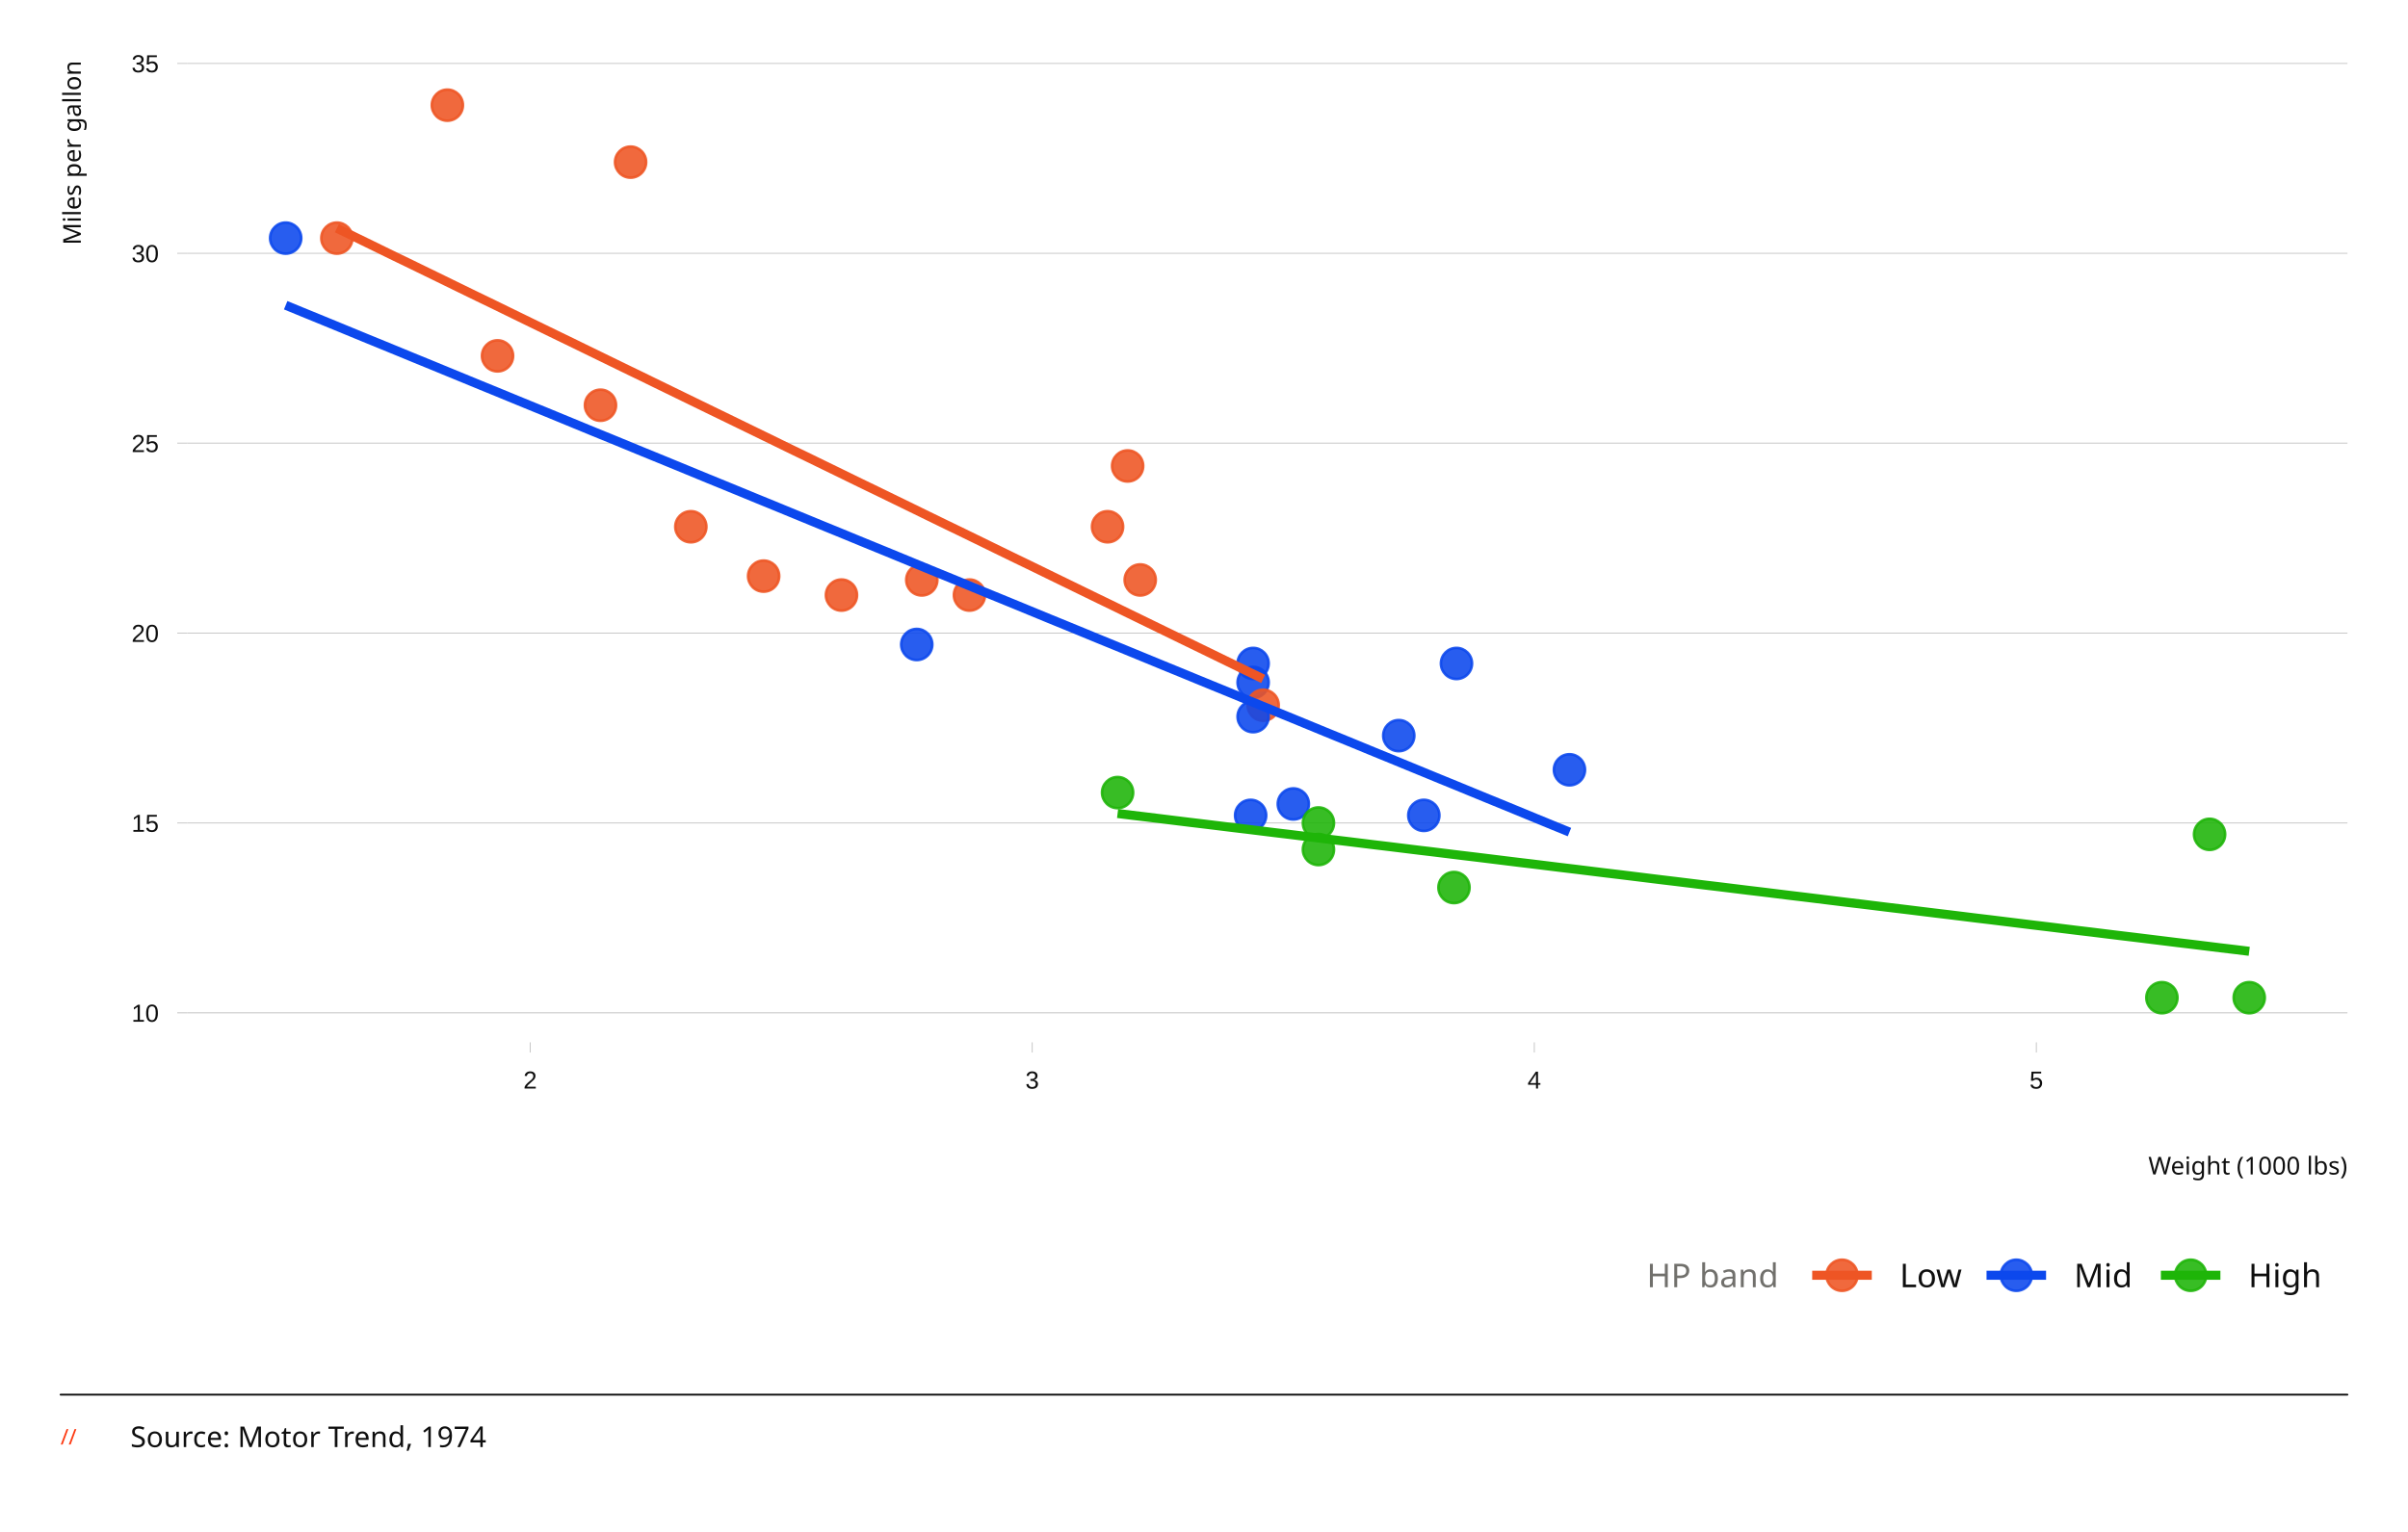
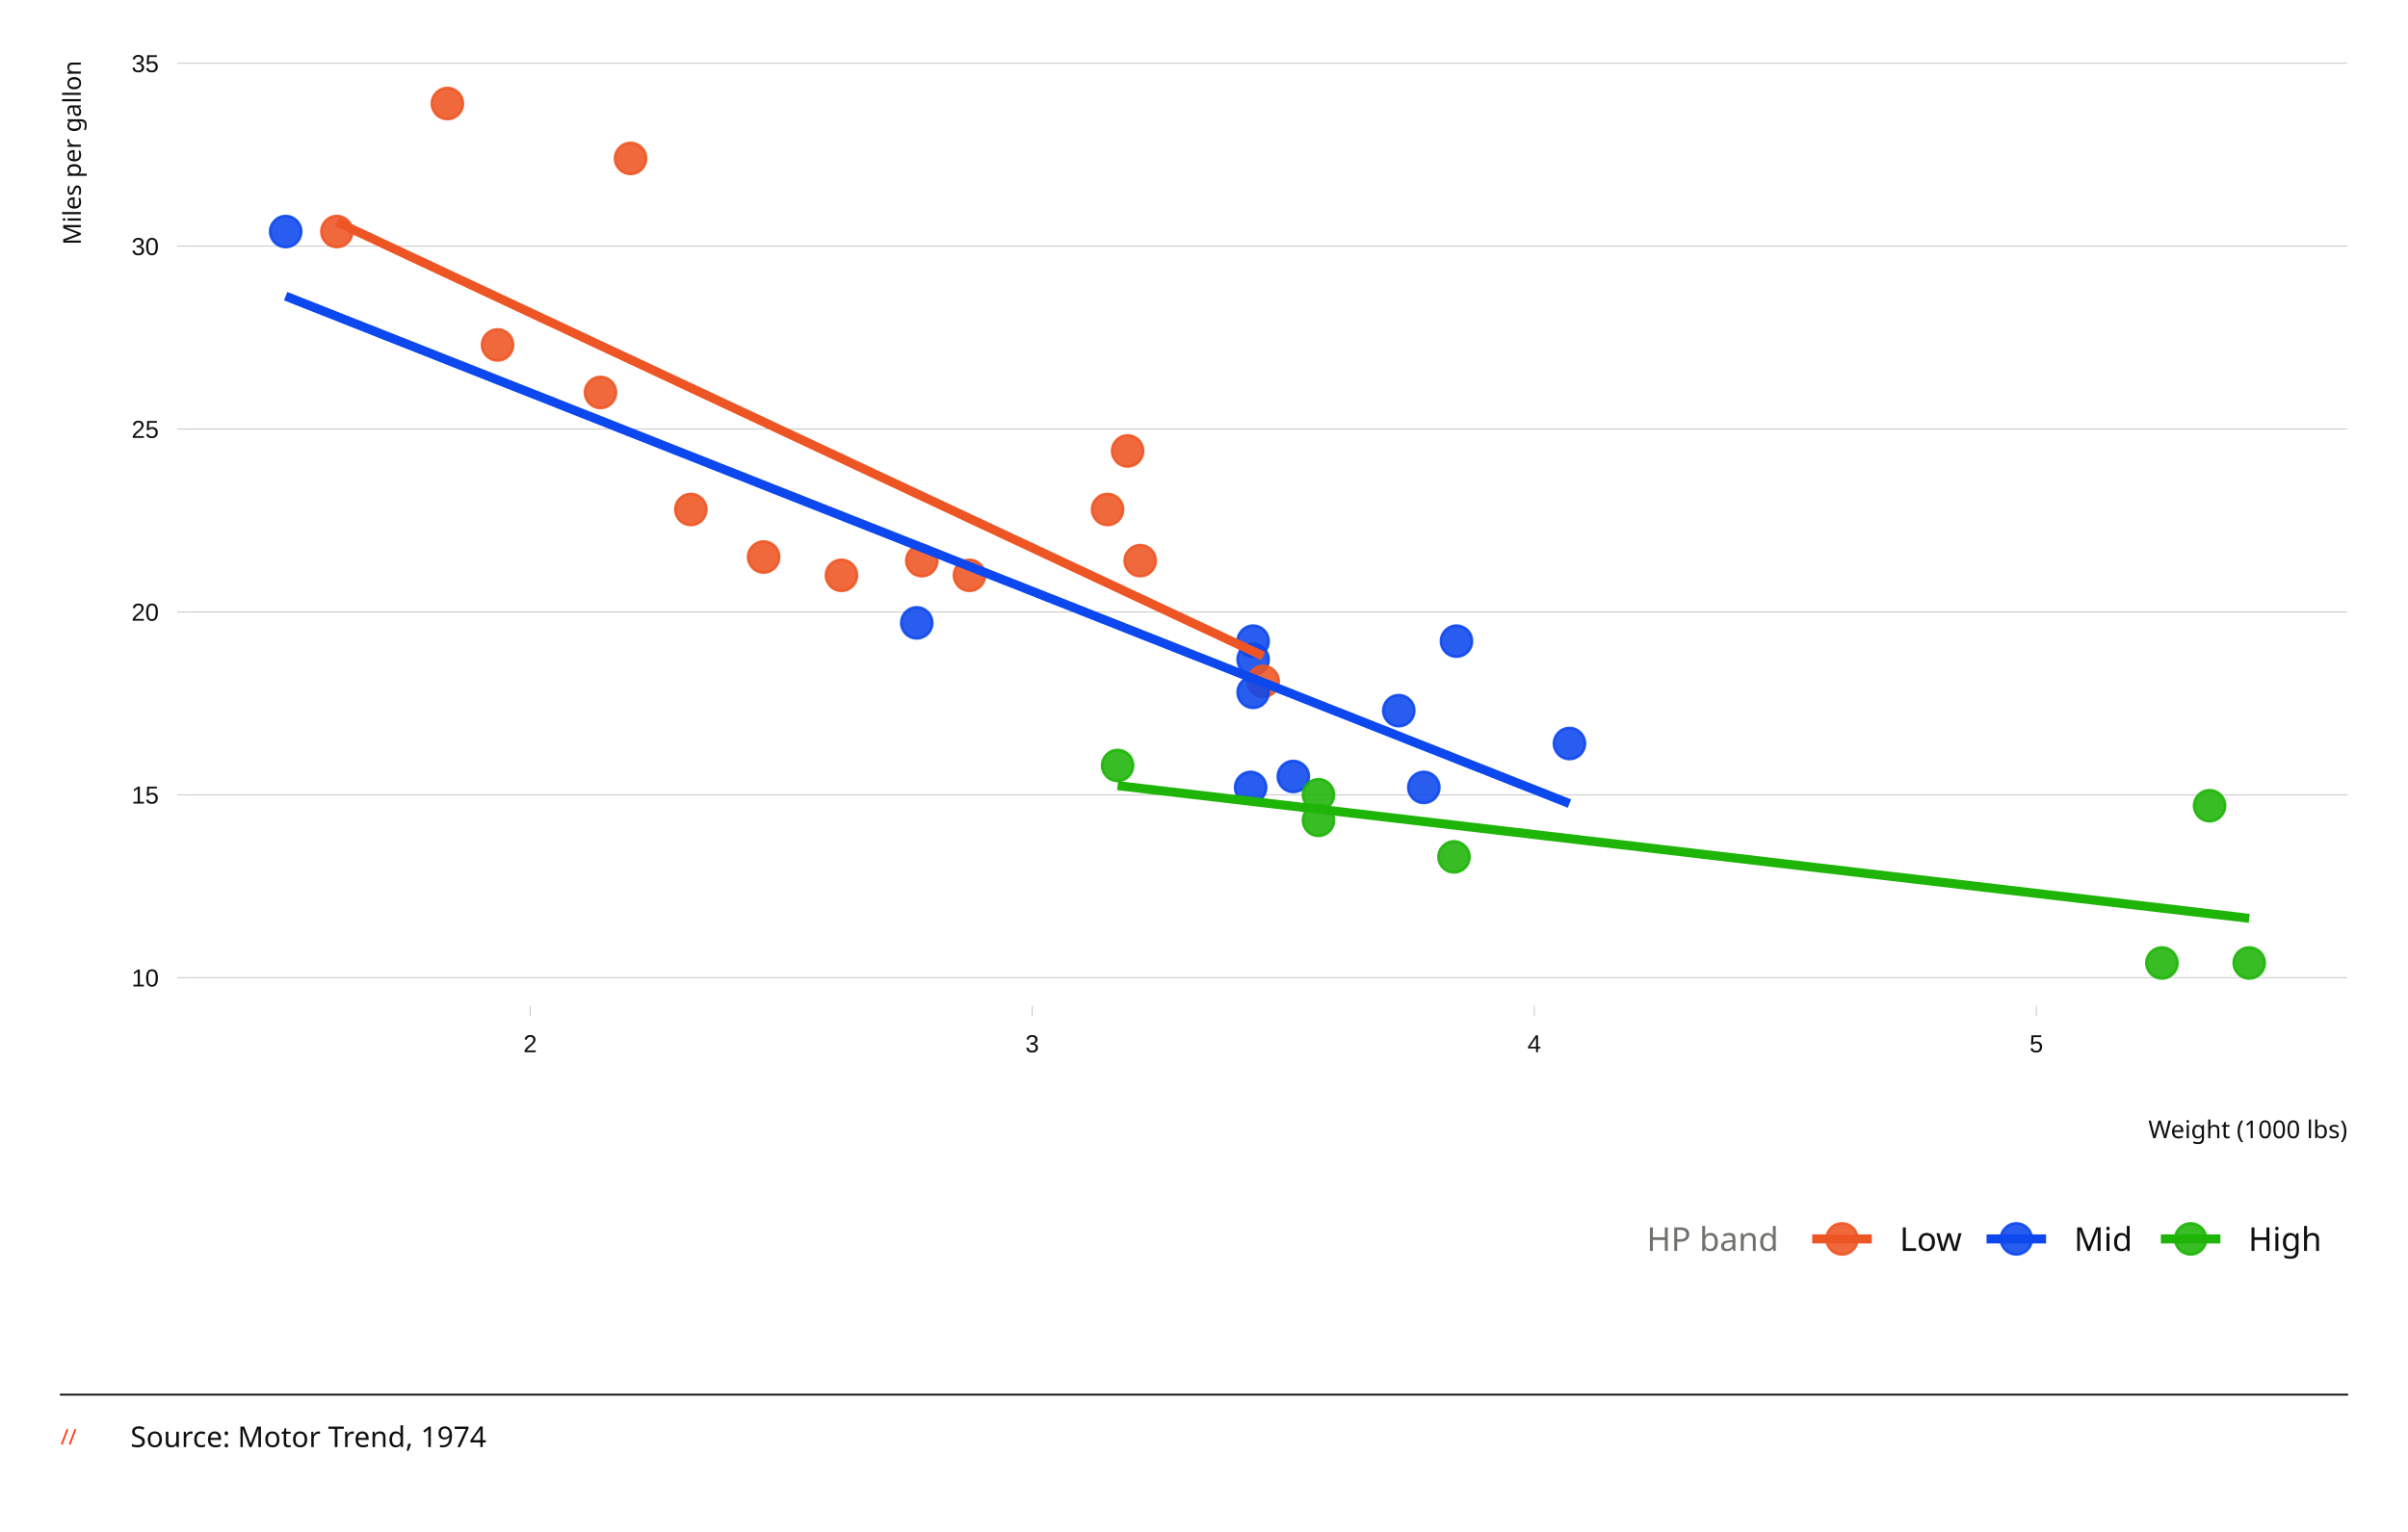
<svg xmlns="http://www.w3.org/2000/svg" width="396.00pt" height="252.00pt" viewBox="0 0 396.00 252.00">
  <g class="svglite">
    <defs>
      <style type="text/css">
    .svglite line, .svglite polyline, .svglite polygon, .svglite path, .svglite rect, .svglite circle {
      fill: none;
      stroke: #000000;
      stroke-linecap: round;
      stroke-linejoin: round;
      stroke-miterlimit: 10.00;
    }
    .svglite text {
      white-space: pre;
    }
    .svglite g.glyphgroup path {
      fill: inherit;
      stroke: none;
    }
  </style>
    </defs>
    <rect width="100%" height="100%" style="stroke: none; fill: none;" />
    <defs>
      <clipPath id="cpMC4wMHwzOTYuMDB8MC4wMHwyNTIuMDA=">
        <rect x="0.00" y="0.00" width="396.00" height="252.00" />
      </clipPath>
    </defs>
    <g clip-path="url(#cpMC4wMHwzOTYuMDB8MC4wMHwyNTIuMDA=)">
-       <rect x="-0" y="-0" width="396.00" height="252.00" style="stroke-width: 0.65; stroke: none;" />
+       <rect x="-0" y="0.00" width="396.00" height="252.00" style="stroke-width: 0.65; stroke: none;" />
    </g>
    <defs>
-       <clipPath id="cpMzAuODN8Mzg2LjA0fDkuOTZ8MTcxLjQ2">
-         <rect x="30.83" y="9.96" width="355.20" height="161.49" />
+       <clipPath id="cpMzAuODN8Mzg2LjA0fDkuOTZ8MTY1LjQ4">
+         <rect x="30.83" y="9.96" width="355.20" height="155.52" />
      </clipPath>
    </defs>
-     <g clip-path="url(#cpMzAuODN8Mzg2LjA0fDkuOTZ8MTcxLjQ2)">
-       <rect x="30.83" y="9.96" width="355.20" height="161.49" style="stroke-width: 0.65; stroke: none;" />
-       <polyline points="30.83,166.61 386.04,166.61 " style="stroke-width: 0.15; stroke: #C4C4C4; stroke-linecap: butt;" />
-       <polyline points="30.83,135.38 386.04,135.38 " style="stroke-width: 0.15; stroke: #C4C4C4; stroke-linecap: butt;" />
-       <polyline points="30.83,104.14 386.04,104.14 " style="stroke-width: 0.15; stroke: #C4C4C4; stroke-linecap: butt;" />
-       <polyline points="30.83,72.90 386.04,72.90 " style="stroke-width: 0.15; stroke: #C4C4C4; stroke-linecap: butt;" />
-       <polyline points="30.83,41.67 386.04,41.67 " style="stroke-width: 0.15; stroke: #C4C4C4; stroke-linecap: butt;" />
-       <polyline points="30.83,10.43 386.04,10.43 " style="stroke-width: 0.15; stroke: #C4C4C4; stroke-linecap: butt;" />
-       <circle cx="138.38" cy="97.89" r="2.56" style="stroke-width: 0.43; stroke: #EE5524; stroke-opacity: 0.88; fill: #EE5524; fill-opacity: 0.88;" />
-       <circle cx="159.43" cy="97.89" r="2.56" style="stroke-width: 0.43; stroke: #EE5524; stroke-opacity: 0.88; fill: #EE5524; fill-opacity: 0.88;" />
-       <circle cx="113.61" cy="86.65" r="2.56" style="stroke-width: 0.43; stroke: #EE5524; stroke-opacity: 0.88; fill: #EE5524; fill-opacity: 0.88;" />
-       <circle cx="187.51" cy="95.40" r="2.56" style="stroke-width: 0.43; stroke: #EE5524; stroke-opacity: 0.88; fill: #EE5524; fill-opacity: 0.88;" />
-       <circle cx="206.08" cy="112.26" r="2.56" style="stroke-width: 0.43; stroke: #0C48ED; stroke-opacity: 0.88; fill: #0C48ED; fill-opacity: 0.88;" />
-       <circle cx="207.73" cy="116.01" r="2.56" style="stroke-width: 0.43; stroke: #EE5524; stroke-opacity: 0.88; fill: #EE5524; fill-opacity: 0.88;" />
-       <circle cx="216.82" cy="139.75" r="2.56" style="stroke-width: 0.43; stroke: #1EB508; stroke-opacity: 0.88; fill: #1EB508; fill-opacity: 0.88;" />
-       <circle cx="185.44" cy="76.65" r="2.56" style="stroke-width: 0.43; stroke: #EE5524; stroke-opacity: 0.88; fill: #EE5524; fill-opacity: 0.88;" />
-       <circle cx="182.14" cy="86.65" r="2.56" style="stroke-width: 0.43; stroke: #EE5524; stroke-opacity: 0.88; fill: #EE5524; fill-opacity: 0.88;" />
-       <circle cx="206.08" cy="109.14" r="2.56" style="stroke-width: 0.43; stroke: #0C48ED; stroke-opacity: 0.88; fill: #0C48ED; fill-opacity: 0.88;" />
-       <circle cx="206.08" cy="117.89" r="2.56" style="stroke-width: 0.43; stroke: #0C48ED; stroke-opacity: 0.88; fill: #0C48ED; fill-opacity: 0.88;" />
-       <circle cx="258.10" cy="126.63" r="2.56" style="stroke-width: 0.43; stroke: #0C48ED; stroke-opacity: 0.88; fill: #0C48ED; fill-opacity: 0.88;" />
-       <circle cx="230.03" cy="121.01" r="2.56" style="stroke-width: 0.43; stroke: #0C48ED; stroke-opacity: 0.88; fill: #0C48ED; fill-opacity: 0.88;" />
-       <circle cx="234.15" cy="134.13" r="2.56" style="stroke-width: 0.43; stroke: #0C48ED; stroke-opacity: 0.88; fill: #0C48ED; fill-opacity: 0.88;" />
-       <circle cx="355.53" cy="164.12" r="2.56" style="stroke-width: 0.43; stroke: #1EB508; stroke-opacity: 0.88; fill: #1EB508; fill-opacity: 0.88;" />
-       <circle cx="369.89" cy="164.12" r="2.56" style="stroke-width: 0.43; stroke: #1EB508; stroke-opacity: 0.88; fill: #1EB508; fill-opacity: 0.88;" />
-       <circle cx="363.37" cy="137.25" r="2.56" style="stroke-width: 0.43; stroke: #1EB508; stroke-opacity: 0.88; fill: #1EB508; fill-opacity: 0.88;" />
-       <circle cx="103.70" cy="26.67" r="2.56" style="stroke-width: 0.43; stroke: #EE5524; stroke-opacity: 0.88; fill: #EE5524; fill-opacity: 0.88;" />
-       <circle cx="55.40" cy="39.17" r="2.56" style="stroke-width: 0.43; stroke: #EE5524; stroke-opacity: 0.88; fill: #EE5524; fill-opacity: 0.88;" />
-       <circle cx="73.57" cy="17.30" r="2.56" style="stroke-width: 0.43; stroke: #EE5524; stroke-opacity: 0.88; fill: #EE5524; fill-opacity: 0.88;" />
-       <circle cx="125.58" cy="94.77" r="2.56" style="stroke-width: 0.43; stroke: #EE5524; stroke-opacity: 0.88; fill: #EE5524; fill-opacity: 0.88;" />
-       <circle cx="212.69" cy="132.25" r="2.56" style="stroke-width: 0.43; stroke: #0C48ED; stroke-opacity: 0.88; fill: #0C48ED; fill-opacity: 0.88;" />
-       <circle cx="205.67" cy="134.13" r="2.56" style="stroke-width: 0.43; stroke: #0C48ED; stroke-opacity: 0.88; fill: #0C48ED; fill-opacity: 0.88;" />
-       <circle cx="239.11" cy="146.00" r="2.56" style="stroke-width: 0.43; stroke: #1EB508; stroke-opacity: 0.88; fill: #1EB508; fill-opacity: 0.88;" />
-       <circle cx="239.52" cy="109.14" r="2.56" style="stroke-width: 0.43; stroke: #0C48ED; stroke-opacity: 0.88; fill: #0C48ED; fill-opacity: 0.88;" />
-       <circle cx="81.82" cy="58.54" r="2.56" style="stroke-width: 0.43; stroke: #EE5524; stroke-opacity: 0.88; fill: #EE5524; fill-opacity: 0.88;" />
-       <circle cx="98.75" cy="66.66" r="2.56" style="stroke-width: 0.43; stroke: #EE5524; stroke-opacity: 0.88; fill: #EE5524; fill-opacity: 0.88;" />
-       <circle cx="46.98" cy="39.17" r="2.56" style="stroke-width: 0.43; stroke: #0C48ED; stroke-opacity: 0.88; fill: #0C48ED; fill-opacity: 0.88;" />
-       <circle cx="183.79" cy="130.38" r="2.56" style="stroke-width: 0.43; stroke: #1EB508; stroke-opacity: 0.88; fill: #1EB508; fill-opacity: 0.88;" />
-       <circle cx="150.76" cy="106.02" r="2.56" style="stroke-width: 0.43; stroke: #0C48ED; stroke-opacity: 0.88; fill: #0C48ED; fill-opacity: 0.88;" />
-       <circle cx="216.82" cy="135.38" r="2.56" style="stroke-width: 0.43; stroke: #1EB508; stroke-opacity: 0.88; fill: #1EB508; fill-opacity: 0.88;" />
-       <circle cx="151.59" cy="95.40" r="2.56" style="stroke-width: 0.43; stroke: #EE5524; stroke-opacity: 0.88; fill: #EE5524; fill-opacity: 0.88;" />
-       <polyline points="55.40,37.54 57.33,38.48 59.26,39.42 61.19,40.36 63.11,41.30 65.04,42.24 66.97,43.17 68.90,44.11 70.83,45.05 72.76,45.99 74.68,46.93 76.61,47.87 78.54,48.81 80.47,49.74 82.40,50.68 84.32,51.62 86.25,52.56 88.18,53.50 90.11,54.44 92.04,55.38 93.97,56.31 95.89,57.25 97.82,58.19 99.75,59.13 101.68,60.07 103.61,61.01 105.54,61.94 107.46,62.88 109.39,63.82 111.32,64.76 113.25,65.70 115.18,66.64 117.11,67.58 119.03,68.51 120.96,69.45 122.89,70.39 124.82,71.33 126.75,72.27 128.67,73.21 130.60,74.15 132.53,75.08 134.46,76.02 136.39,76.96 138.32,77.90 140.24,78.84 142.17,79.78 144.10,80.71 146.03,81.65 147.96,82.59 149.89,83.53 151.81,84.47 153.74,85.41 155.67,86.35 157.60,87.28 159.53,88.22 161.46,89.16 163.38,90.10 165.31,91.04 167.24,91.98 169.17,92.91 171.10,93.85 173.02,94.79 174.95,95.73 176.88,96.67 178.81,97.61 180.74,98.55 182.67,99.48 184.59,100.42 186.52,101.36 188.45,102.30 190.38,103.24 192.31,104.18 194.24,105.12 196.16,106.05 198.09,106.99 200.02,107.93 201.95,108.87 203.88,109.81 205.81,110.75 207.73,111.68 " style="stroke-width: 1.49; stroke: #EE5524; stroke-linecap: butt;" />
-       <polyline points="46.98,50.21 49.65,51.31 52.32,52.40 55.00,53.50 57.67,54.60 60.34,55.70 63.01,56.79 65.69,57.89 68.36,58.99 71.03,60.08 73.70,61.18 76.38,62.28 79.05,63.38 81.72,64.47 84.39,65.57 87.07,66.67 89.74,67.76 92.41,68.86 95.08,69.96 97.75,71.06 100.43,72.15 103.10,73.25 105.77,74.35 108.44,75.44 111.12,76.54 113.79,77.64 116.46,78.74 119.13,79.83 121.81,80.93 124.48,82.03 127.15,83.12 129.82,84.22 132.50,85.32 135.17,86.42 137.84,87.51 140.51,88.61 143.19,89.71 145.86,90.80 148.53,91.90 151.20,93.00 153.88,94.10 156.55,95.19 159.22,96.29 161.89,97.39 164.56,98.48 167.24,99.58 169.91,100.68 172.58,101.78 175.25,102.87 177.93,103.97 180.60,105.07 183.27,106.16 185.94,107.26 188.62,108.36 191.29,109.46 193.96,110.55 196.63,111.65 199.31,112.75 201.98,113.84 204.65,114.94 207.32,116.04 210.00,117.14 212.67,118.23 215.34,119.33 218.01,120.43 220.68,121.52 223.36,122.62 226.03,123.72 228.70,124.81 231.37,125.91 234.05,127.01 236.72,128.11 239.39,129.20 242.06,130.30 244.74,131.40 247.41,132.49 250.08,133.59 252.75,134.69 255.43,135.79 258.10,136.88 " style="stroke-width: 1.49; stroke: #0C48ED; stroke-linecap: butt;" />
-       <polyline points="183.79,133.82 186.15,134.11 188.50,134.39 190.86,134.68 193.21,134.97 195.57,135.26 197.92,135.54 200.28,135.83 202.64,136.12 204.99,136.40 207.35,136.69 209.70,136.98 212.06,137.26 214.41,137.55 216.77,137.84 219.13,138.13 221.48,138.41 223.84,138.70 226.19,138.99 228.55,139.27 230.90,139.56 233.26,139.85 235.62,140.13 237.97,140.42 240.33,140.71 242.68,140.99 245.04,141.28 247.39,141.57 249.75,141.86 252.11,142.14 254.46,142.43 256.82,142.72 259.17,143.00 261.53,143.29 263.88,143.58 266.24,143.86 268.60,144.15 270.95,144.44 273.31,144.73 275.66,145.01 278.02,145.30 280.37,145.59 282.73,145.87 285.09,146.16 287.44,146.45 289.80,146.73 292.15,147.02 294.51,147.31 296.86,147.59 299.22,147.88 301.58,148.17 303.93,148.46 306.29,148.74 308.64,149.03 311.00,149.32 313.35,149.60 315.71,149.89 318.07,150.18 320.42,150.46 322.78,150.75 325.13,151.04 327.49,151.32 329.84,151.61 332.20,151.90 334.56,152.19 336.91,152.47 339.27,152.76 341.62,153.05 343.98,153.33 346.33,153.62 348.69,153.91 351.05,154.19 353.40,154.48 355.76,154.77 358.11,155.06 360.47,155.34 362.82,155.63 365.18,155.92 367.54,156.20 369.89,156.49 " style="stroke-width: 1.49; stroke: #1EB508; stroke-linecap: butt;" />
+     <g clip-path="url(#cpMzAuODN8Mzg2LjA0fDkuOTZ8MTY1LjQ4)">
+       <rect x="30.83" y="9.96" width="355.20" height="155.52" style="stroke-width: 0.65; stroke: none;" />
+       <polyline points="30.83,160.82 386.04,160.82 " style="stroke-width: 0.15; stroke: #C4C4C4; stroke-linecap: butt;" />
+       <polyline points="30.83,130.74 386.04,130.74 " style="stroke-width: 0.15; stroke: #C4C4C4; stroke-linecap: butt;" />
+       <polyline points="30.83,100.66 386.04,100.66 " style="stroke-width: 0.15; stroke: #C4C4C4; stroke-linecap: butt;" />
+       <polyline points="30.83,70.57 386.04,70.57 " style="stroke-width: 0.15; stroke: #C4C4C4; stroke-linecap: butt;" />
+       <polyline points="30.83,40.49 386.04,40.49 " style="stroke-width: 0.15; stroke: #C4C4C4; stroke-linecap: butt;" />
+       <polyline points="30.83,10.41 386.04,10.41 " style="stroke-width: 0.15; stroke: #C4C4C4; stroke-linecap: butt;" />
+       <circle cx="138.38" cy="94.64" r="2.56" style="stroke-width: 0.43; stroke: #EE5524; stroke-opacity: 0.88; fill: #EE5524; fill-opacity: 0.88;" />
+       <circle cx="159.43" cy="94.64" r="2.56" style="stroke-width: 0.43; stroke: #EE5524; stroke-opacity: 0.88; fill: #EE5524; fill-opacity: 0.88;" />
+       <circle cx="113.61" cy="83.81" r="2.56" style="stroke-width: 0.43; stroke: #EE5524; stroke-opacity: 0.88; fill: #EE5524; fill-opacity: 0.88;" />
+       <circle cx="187.51" cy="92.23" r="2.56" style="stroke-width: 0.43; stroke: #EE5524; stroke-opacity: 0.88; fill: #EE5524; fill-opacity: 0.88;" />
+       <circle cx="206.08" cy="108.48" r="2.56" style="stroke-width: 0.43; stroke: #0C48ED; stroke-opacity: 0.88; fill: #0C48ED; fill-opacity: 0.88;" />
+       <circle cx="207.73" cy="112.09" r="2.56" style="stroke-width: 0.43; stroke: #EE5524; stroke-opacity: 0.88; fill: #EE5524; fill-opacity: 0.88;" />
+       <circle cx="216.82" cy="134.95" r="2.56" style="stroke-width: 0.43; stroke: #1EB508; stroke-opacity: 0.88; fill: #1EB508; fill-opacity: 0.88;" />
+       <circle cx="185.44" cy="74.18" r="2.56" style="stroke-width: 0.43; stroke: #EE5524; stroke-opacity: 0.88; fill: #EE5524; fill-opacity: 0.88;" />
+       <circle cx="182.14" cy="83.81" r="2.56" style="stroke-width: 0.43; stroke: #EE5524; stroke-opacity: 0.88; fill: #EE5524; fill-opacity: 0.88;" />
+       <circle cx="206.08" cy="105.47" r="2.56" style="stroke-width: 0.43; stroke: #0C48ED; stroke-opacity: 0.88; fill: #0C48ED; fill-opacity: 0.88;" />
+       <circle cx="206.08" cy="113.89" r="2.56" style="stroke-width: 0.43; stroke: #0C48ED; stroke-opacity: 0.88; fill: #0C48ED; fill-opacity: 0.88;" />
+       <circle cx="258.10" cy="122.31" r="2.56" style="stroke-width: 0.43; stroke: #0C48ED; stroke-opacity: 0.88; fill: #0C48ED; fill-opacity: 0.88;" />
+       <circle cx="230.03" cy="116.90" r="2.56" style="stroke-width: 0.43; stroke: #0C48ED; stroke-opacity: 0.88; fill: #0C48ED; fill-opacity: 0.88;" />
+       <circle cx="234.15" cy="129.53" r="2.56" style="stroke-width: 0.43; stroke: #0C48ED; stroke-opacity: 0.88; fill: #0C48ED; fill-opacity: 0.88;" />
+       <circle cx="355.53" cy="158.41" r="2.56" style="stroke-width: 0.43; stroke: #1EB508; stroke-opacity: 0.88; fill: #1EB508; fill-opacity: 0.88;" />
+       <circle cx="369.89" cy="158.41" r="2.56" style="stroke-width: 0.43; stroke: #1EB508; stroke-opacity: 0.88; fill: #1EB508; fill-opacity: 0.88;" />
+       <circle cx="363.37" cy="132.54" r="2.56" style="stroke-width: 0.43; stroke: #1EB508; stroke-opacity: 0.88; fill: #1EB508; fill-opacity: 0.88;" />
+       <circle cx="103.70" cy="26.06" r="2.56" style="stroke-width: 0.43; stroke: #EE5524; stroke-opacity: 0.88; fill: #EE5524; fill-opacity: 0.88;" />
+       <circle cx="55.40" cy="38.09" r="2.56" style="stroke-width: 0.43; stroke: #EE5524; stroke-opacity: 0.88; fill: #EE5524; fill-opacity: 0.88;" />
+       <circle cx="73.57" cy="17.03" r="2.56" style="stroke-width: 0.43; stroke: #EE5524; stroke-opacity: 0.88; fill: #EE5524; fill-opacity: 0.88;" />
+       <circle cx="125.58" cy="91.63" r="2.56" style="stroke-width: 0.43; stroke: #EE5524; stroke-opacity: 0.88; fill: #EE5524; fill-opacity: 0.88;" />
+       <circle cx="212.69" cy="127.73" r="2.56" style="stroke-width: 0.43; stroke: #0C48ED; stroke-opacity: 0.88; fill: #0C48ED; fill-opacity: 0.88;" />
+       <circle cx="205.67" cy="129.53" r="2.56" style="stroke-width: 0.43; stroke: #0C48ED; stroke-opacity: 0.88; fill: #0C48ED; fill-opacity: 0.88;" />
+       <circle cx="239.11" cy="140.96" r="2.56" style="stroke-width: 0.43; stroke: #1EB508; stroke-opacity: 0.88; fill: #1EB508; fill-opacity: 0.88;" />
+       <circle cx="239.52" cy="105.47" r="2.56" style="stroke-width: 0.43; stroke: #0C48ED; stroke-opacity: 0.88; fill: #0C48ED; fill-opacity: 0.88;" />
+       <circle cx="81.82" cy="56.74" r="2.56" style="stroke-width: 0.43; stroke: #EE5524; stroke-opacity: 0.88; fill: #EE5524; fill-opacity: 0.88;" />
+       <circle cx="98.75" cy="64.56" r="2.56" style="stroke-width: 0.43; stroke: #EE5524; stroke-opacity: 0.88; fill: #EE5524; fill-opacity: 0.88;" />
+       <circle cx="46.98" cy="38.09" r="2.56" style="stroke-width: 0.43; stroke: #0C48ED; stroke-opacity: 0.88; fill: #0C48ED; fill-opacity: 0.88;" />
+       <circle cx="183.79" cy="125.92" r="2.56" style="stroke-width: 0.43; stroke: #1EB508; stroke-opacity: 0.88; fill: #1EB508; fill-opacity: 0.88;" />
+       <circle cx="150.76" cy="102.46" r="2.56" style="stroke-width: 0.43; stroke: #0C48ED; stroke-opacity: 0.88; fill: #0C48ED; fill-opacity: 0.88;" />
+       <circle cx="216.82" cy="130.74" r="2.56" style="stroke-width: 0.43; stroke: #1EB508; stroke-opacity: 0.88; fill: #1EB508; fill-opacity: 0.88;" />
+       <circle cx="151.59" cy="92.23" r="2.56" style="stroke-width: 0.43; stroke: #EE5524; stroke-opacity: 0.88; fill: #EE5524; fill-opacity: 0.88;" />
+       <polyline points="55.40,36.52 57.33,37.43 59.26,38.33 61.19,39.23 63.11,40.14 65.04,41.04 66.97,41.95 68.90,42.85 70.83,43.75 72.76,44.66 74.68,45.56 76.61,46.46 78.54,47.37 80.47,48.27 82.40,49.18 84.32,50.08 86.25,50.98 88.18,51.89 90.11,52.79 92.04,53.69 93.97,54.60 95.89,55.50 97.82,56.41 99.75,57.31 101.68,58.21 103.61,59.12 105.54,60.02 107.46,60.92 109.39,61.83 111.32,62.73 113.25,63.64 115.18,64.54 117.11,65.44 119.03,66.35 120.96,67.25 122.89,68.15 124.82,69.06 126.75,69.96 128.67,70.87 130.60,71.77 132.53,72.67 134.46,73.58 136.39,74.48 138.32,75.38 140.24,76.29 142.17,77.19 144.10,78.10 146.03,79.00 147.96,79.90 149.89,80.81 151.81,81.71 153.74,82.61 155.67,83.52 157.60,84.42 159.53,85.33 161.46,86.23 163.38,87.13 165.31,88.04 167.24,88.94 169.17,89.84 171.10,90.75 173.02,91.65 174.95,92.56 176.88,93.46 178.81,94.36 180.74,95.27 182.67,96.17 184.59,97.07 186.52,97.98 188.45,98.88 190.38,99.79 192.31,100.69 194.24,101.59 196.16,102.50 198.09,103.40 200.02,104.30 201.95,105.21 203.88,106.11 205.81,107.02 207.73,107.92 " style="stroke-width: 1.49; stroke: #EE5524; stroke-linecap: butt;" />
+       <polyline points="46.98,48.72 49.65,49.78 52.32,50.83 55.00,51.89 57.67,52.95 60.34,54.00 63.01,55.06 65.69,56.12 68.36,57.17 71.03,58.23 73.70,59.29 76.38,60.34 79.05,61.40 81.72,62.46 84.39,63.51 87.07,64.57 89.74,65.62 92.41,66.68 95.08,67.74 97.75,68.79 100.43,69.85 103.10,70.91 105.77,71.96 108.44,73.02 111.12,74.08 113.79,75.13 116.46,76.19 119.13,77.25 121.81,78.30 124.48,79.36 127.15,80.42 129.82,81.47 132.50,82.53 135.17,83.59 137.84,84.64 140.51,85.70 143.19,86.76 145.86,87.81 148.53,88.87 151.20,89.92 153.88,90.98 156.55,92.04 159.22,93.09 161.89,94.15 164.56,95.21 167.24,96.26 169.91,97.32 172.58,98.38 175.25,99.43 177.93,100.49 180.60,101.55 183.27,102.60 185.94,103.66 188.62,104.72 191.29,105.77 193.96,106.83 196.63,107.89 199.31,108.94 201.98,110.00 204.65,111.06 207.32,112.11 210.00,113.17 212.67,114.22 215.34,115.28 218.01,116.34 220.68,117.39 223.36,118.45 226.03,119.51 228.70,120.56 231.37,121.62 234.05,122.68 236.72,123.73 239.39,124.79 242.06,125.85 244.74,126.90 247.41,127.96 250.08,129.02 252.75,130.07 255.43,131.13 258.10,132.19 " style="stroke-width: 1.49; stroke: #0C48ED; stroke-linecap: butt;" />
+       <polyline points="183.79,129.24 186.15,129.51 188.50,129.79 190.86,130.07 193.21,130.34 195.57,130.62 197.92,130.89 200.28,131.17 202.64,131.45 204.99,131.72 207.35,132.00 209.70,132.28 212.06,132.55 214.41,132.83 216.77,133.11 219.13,133.38 221.48,133.66 223.84,133.93 226.19,134.21 228.55,134.49 230.90,134.76 233.26,135.04 235.62,135.32 237.97,135.59 240.33,135.87 242.68,136.14 245.04,136.42 247.39,136.70 249.75,136.97 252.11,137.25 254.46,137.53 256.82,137.80 259.17,138.08 261.53,138.36 263.88,138.63 266.24,138.91 268.60,139.18 270.95,139.46 273.31,139.74 275.66,140.01 278.02,140.29 280.37,140.57 282.73,140.84 285.09,141.12 287.44,141.39 289.80,141.67 292.15,141.95 294.51,142.22 296.86,142.50 299.22,142.78 301.58,143.05 303.93,143.33 306.29,143.61 308.64,143.88 311.00,144.16 313.35,144.43 315.71,144.71 318.07,144.99 320.42,145.26 322.78,145.54 325.13,145.82 327.49,146.09 329.84,146.37 332.20,146.64 334.56,146.92 336.91,147.20 339.27,147.47 341.62,147.75 343.98,148.03 346.33,148.30 348.69,148.58 351.05,148.86 353.40,149.13 355.76,149.41 358.11,149.68 360.47,149.96 362.82,150.24 365.18,150.51 367.54,150.79 369.89,151.07 " style="stroke-width: 1.49; stroke: #1EB508; stroke-linecap: butt;" />
    </g>
    <g clip-path="url(#cpMC4wMHwzOTYuMDB8MC4wMHwyNTIuMDA=)">
-       <text x="26.13" y="168.07" text-anchor="end" style="font-size: 4.05px;fill: #0F0F0F; font-family: &quot;Arial&quot;;" textLength="4.50px" lengthAdjust="spacingAndGlyphs">10</text>
-       <text x="26.13" y="136.83" text-anchor="end" style="font-size: 4.05px;fill: #0F0F0F; font-family: &quot;Arial&quot;;" textLength="4.50px" lengthAdjust="spacingAndGlyphs">15</text>
-       <text x="26.13" y="105.59" text-anchor="end" style="font-size: 4.05px;fill: #0F0F0F; font-family: &quot;Arial&quot;;" textLength="4.50px" lengthAdjust="spacingAndGlyphs">20</text>
-       <text x="26.13" y="74.36" text-anchor="end" style="font-size: 4.05px;fill: #0F0F0F; font-family: &quot;Arial&quot;;" textLength="4.50px" lengthAdjust="spacingAndGlyphs">25</text>
-       <text x="26.13" y="43.12" text-anchor="end" style="font-size: 4.05px;fill: #0F0F0F; font-family: &quot;Arial&quot;;" textLength="4.50px" lengthAdjust="spacingAndGlyphs">30</text>
-       <text x="26.13" y="11.88" text-anchor="end" style="font-size: 4.05px;fill: #0F0F0F; font-family: &quot;Arial&quot;;" textLength="4.50px" lengthAdjust="spacingAndGlyphs">35</text>
-       <polyline points="29.15,166.61 30.83,166.61 " style="stroke-width: 0.15; stroke: #C4C4C4; stroke-linecap: butt;" />
-       <polyline points="29.15,135.38 30.83,135.38 " style="stroke-width: 0.15; stroke: #C4C4C4; stroke-linecap: butt;" />
-       <polyline points="29.15,104.14 30.83,104.14 " style="stroke-width: 0.15; stroke: #C4C4C4; stroke-linecap: butt;" />
-       <polyline points="29.15,72.90 30.83,72.90 " style="stroke-width: 0.15; stroke: #C4C4C4; stroke-linecap: butt;" />
-       <polyline points="29.15,41.67 30.83,41.67 " style="stroke-width: 0.15; stroke: #C4C4C4; stroke-linecap: butt;" />
-       <polyline points="29.15,10.43 30.83,10.43 " style="stroke-width: 0.15; stroke: #C4C4C4; stroke-linecap: butt;" />
-       <polyline points="87.19,173.14 87.19,171.46 " style="stroke-width: 0.15; stroke: #C4C4C4; stroke-linecap: butt;" />
-       <polyline points="169.75,173.14 169.75,171.46 " style="stroke-width: 0.15; stroke: #C4C4C4; stroke-linecap: butt;" />
-       <polyline points="252.32,173.14 252.32,171.46 " style="stroke-width: 0.15; stroke: #C4C4C4; stroke-linecap: butt;" />
-       <polyline points="334.88,173.14 334.88,171.46 " style="stroke-width: 0.15; stroke: #C4C4C4; stroke-linecap: butt;" />
-       <text x="87.19" y="179.07" text-anchor="middle" style="font-size: 4.05px;fill: #0F0F0F; font-family: &quot;Arial&quot;;" textLength="2.25px" lengthAdjust="spacingAndGlyphs">2</text>
-       <text x="169.75" y="179.07" text-anchor="middle" style="font-size: 4.05px;fill: #0F0F0F; font-family: &quot;Arial&quot;;" textLength="2.25px" lengthAdjust="spacingAndGlyphs">3</text>
-       <text x="252.32" y="179.07" text-anchor="middle" style="font-size: 4.05px;fill: #0F0F0F; font-family: &quot;Arial&quot;;" textLength="2.25px" lengthAdjust="spacingAndGlyphs">4</text>
-       <text x="334.88" y="179.07" text-anchor="middle" style="font-size: 4.05px;fill: #0F0F0F; font-family: &quot;Arial&quot;;" textLength="2.25px" lengthAdjust="spacingAndGlyphs">5</text>
-       <text x="386.04" y="193.20" text-anchor="end" style="font-size: 4.05px; font-weight: 100;fill: #0F0F0F; font-family: &quot;JetBrains Mono&quot;;" textLength="41.17px" lengthAdjust="spacingAndGlyphs">Weight (1000 lbs)</text>
+       <text x="26.13" y="162.27" text-anchor="end" style="font-size: 4.05px;fill: #0F0F0F; font-family: &quot;Arial&quot;;" textLength="4.50px" lengthAdjust="spacingAndGlyphs">10</text>
+       <text x="26.13" y="132.19" text-anchor="end" style="font-size: 4.05px;fill: #0F0F0F; font-family: &quot;Arial&quot;;" textLength="4.50px" lengthAdjust="spacingAndGlyphs">15</text>
+       <text x="26.13" y="102.11" text-anchor="end" style="font-size: 4.05px;fill: #0F0F0F; font-family: &quot;Arial&quot;;" textLength="4.50px" lengthAdjust="spacingAndGlyphs">20</text>
+       <text x="26.13" y="72.03" text-anchor="end" style="font-size: 4.05px;fill: #0F0F0F; font-family: &quot;Arial&quot;;" textLength="4.50px" lengthAdjust="spacingAndGlyphs">25</text>
+       <text x="26.13" y="41.95" text-anchor="end" style="font-size: 4.05px;fill: #0F0F0F; font-family: &quot;Arial&quot;;" textLength="4.50px" lengthAdjust="spacingAndGlyphs">30</text>
+       <text x="26.13" y="11.86" text-anchor="end" style="font-size: 4.05px;fill: #0F0F0F; font-family: &quot;Arial&quot;;" textLength="4.50px" lengthAdjust="spacingAndGlyphs">35</text>
+       <polyline points="29.15,160.82 30.83,160.82 " style="stroke-width: 0.15; stroke: #C4C4C4; stroke-linecap: butt;" />
+       <polyline points="29.15,130.74 30.83,130.74 " style="stroke-width: 0.15; stroke: #C4C4C4; stroke-linecap: butt;" />
+       <polyline points="29.15,100.66 30.83,100.66 " style="stroke-width: 0.15; stroke: #C4C4C4; stroke-linecap: butt;" />
+       <polyline points="29.15,70.57 30.83,70.57 " style="stroke-width: 0.15; stroke: #C4C4C4; stroke-linecap: butt;" />
+       <polyline points="29.15,40.49 30.83,40.49 " style="stroke-width: 0.15; stroke: #C4C4C4; stroke-linecap: butt;" />
+       <polyline points="29.15,10.41 30.83,10.41 " style="stroke-width: 0.15; stroke: #C4C4C4; stroke-linecap: butt;" />
+       <polyline points="87.19,167.16 87.19,165.48 " style="stroke-width: 0.15; stroke: #C4C4C4; stroke-linecap: butt;" />
+       <polyline points="169.75,167.16 169.75,165.48 " style="stroke-width: 0.15; stroke: #C4C4C4; stroke-linecap: butt;" />
+       <polyline points="252.32,167.16 252.32,165.48 " style="stroke-width: 0.15; stroke: #C4C4C4; stroke-linecap: butt;" />
+       <polyline points="334.88,167.16 334.88,165.48 " style="stroke-width: 0.15; stroke: #C4C4C4; stroke-linecap: butt;" />
+       <text x="87.19" y="173.09" text-anchor="middle" style="font-size: 4.05px;fill: #0F0F0F; font-family: &quot;Arial&quot;;" textLength="2.25px" lengthAdjust="spacingAndGlyphs">2</text>
+       <text x="169.75" y="173.09" text-anchor="middle" style="font-size: 4.05px;fill: #0F0F0F; font-family: &quot;Arial&quot;;" textLength="2.25px" lengthAdjust="spacingAndGlyphs">3</text>
+       <text x="252.32" y="173.09" text-anchor="middle" style="font-size: 4.05px;fill: #0F0F0F; font-family: &quot;Arial&quot;;" textLength="2.25px" lengthAdjust="spacingAndGlyphs">4</text>
+       <text x="334.88" y="173.09" text-anchor="middle" style="font-size: 4.05px;fill: #0F0F0F; font-family: &quot;Arial&quot;;" textLength="2.25px" lengthAdjust="spacingAndGlyphs">5</text>
+       <text x="386.04" y="187.23" text-anchor="end" style="font-size: 4.05px; font-weight: 100;fill: #0F0F0F; font-family: &quot;JetBrains Mono&quot;;" textLength="41.17px" lengthAdjust="spacingAndGlyphs">Weight (1000 lbs)</text>
      <text transform="translate(13.29,9.96) rotate(-90)" text-anchor="end" style="font-size: 4.05px; font-weight: 100;fill: #0F0F0F; font-family: &quot;JetBrains Mono&quot;;" textLength="38.75px" lengthAdjust="spacingAndGlyphs">Miles per gallon</text>
-       <rect x="267.43" y="200.30" width="118.60" height="18.96" style="stroke-width: 0.75; stroke: none;" />
-       <rect x="267.43" y="200.30" width="118.60" height="18.96" style="stroke-width: 0.65; stroke: none;" />
-       <text x="270.80" y="211.75" style="font-size: 5.40px;fill: #71706C; font-family: &quot;JetBrains Mono&quot;;" textLength="22.64px" lengthAdjust="spacingAndGlyphs">HP band</text>
-       <rect x="296.80" y="203.66" width="12.24" height="12.24" style="stroke-width: 0.65; stroke: none;" />
-       <circle cx="302.92" cy="209.78" r="2.56" style="stroke-width: 0.43; stroke: #EE5524; stroke-opacity: 0.88; fill: #EE5524; fill-opacity: 0.88;" />
-       <line x1="298.02" y1="209.78" x2="307.82" y2="209.78" style="stroke-width: 1.49; stroke: #EE5524; stroke-linecap: butt;" />
-       <rect x="325.47" y="203.66" width="12.24" height="12.24" style="stroke-width: 0.65; stroke: none;" />
-       <circle cx="331.59" cy="209.78" r="2.56" style="stroke-width: 0.43; stroke: #0C48ED; stroke-opacity: 0.88; fill: #0C48ED; fill-opacity: 0.88;" />
-       <line x1="326.69" y1="209.78" x2="336.48" y2="209.78" style="stroke-width: 1.49; stroke: #0C48ED; stroke-linecap: butt;" />
-       <rect x="354.14" y="203.66" width="12.24" height="12.24" style="stroke-width: 0.65; stroke: none;" />
-       <circle cx="360.26" cy="209.78" r="2.56" style="stroke-width: 0.43; stroke: #1EB508; stroke-opacity: 0.88; fill: #1EB508; fill-opacity: 0.88;" />
-       <line x1="355.36" y1="209.78" x2="365.15" y2="209.78" style="stroke-width: 1.49; stroke: #1EB508; stroke-linecap: butt;" />
-       <text x="312.40" y="211.75" style="font-size: 5.40px;fill: #0F0F0F; font-family: &quot;JetBrains Mono&quot;;" textLength="9.70px" lengthAdjust="spacingAndGlyphs">Low</text>
-       <text x="341.07" y="211.75" style="font-size: 5.40px;fill: #0F0F0F; font-family: &quot;JetBrains Mono&quot;;" textLength="9.70px" lengthAdjust="spacingAndGlyphs">Mid</text>
-       <text x="369.74" y="211.75" style="font-size: 5.40px;fill: #0F0F0F; font-family: &quot;JetBrains Mono&quot;;" textLength="12.94px" lengthAdjust="spacingAndGlyphs">High</text>
+       <rect x="267.43" y="194.32" width="118.60" height="18.96" style="stroke-width: 0.75; stroke: none;" />
+       <rect x="267.43" y="194.32" width="118.60" height="18.96" style="stroke-width: 0.65; stroke: none;" />
+       <text x="270.80" y="205.77" style="font-size: 5.40px;fill: #71706C; font-family: &quot;JetBrains Mono&quot;;" textLength="22.64px" lengthAdjust="spacingAndGlyphs">HP band</text>
+       <rect x="296.80" y="197.68" width="12.24" height="12.24" style="stroke-width: 0.65; stroke: none;" />
+       <circle cx="302.92" cy="203.80" r="2.56" style="stroke-width: 0.43; stroke: #EE5524; stroke-opacity: 0.88; fill: #EE5524; fill-opacity: 0.88;" />
+       <line x1="298.02" y1="203.80" x2="307.82" y2="203.80" style="stroke-width: 1.49; stroke: #EE5524; stroke-linecap: butt;" />
+       <rect x="325.47" y="197.68" width="12.24" height="12.24" style="stroke-width: 0.65; stroke: none;" />
+       <circle cx="331.59" cy="203.80" r="2.56" style="stroke-width: 0.43; stroke: #0C48ED; stroke-opacity: 0.88; fill: #0C48ED; fill-opacity: 0.88;" />
+       <line x1="326.69" y1="203.80" x2="336.48" y2="203.80" style="stroke-width: 1.49; stroke: #0C48ED; stroke-linecap: butt;" />
+       <rect x="354.14" y="197.68" width="12.24" height="12.24" style="stroke-width: 0.65; stroke: none;" />
+       <circle cx="360.26" cy="203.80" r="2.56" style="stroke-width: 0.43; stroke: #1EB508; stroke-opacity: 0.88; fill: #1EB508; fill-opacity: 0.88;" />
+       <line x1="355.36" y1="203.80" x2="365.15" y2="203.80" style="stroke-width: 1.49; stroke: #1EB508; stroke-linecap: butt;" />
+       <text x="312.40" y="205.77" style="font-size: 5.40px;fill: #0F0F0F; font-family: &quot;JetBrains Mono&quot;;" textLength="9.70px" lengthAdjust="spacingAndGlyphs">Low</text>
+       <text x="341.07" y="205.77" style="font-size: 5.40px;fill: #0F0F0F; font-family: &quot;JetBrains Mono&quot;;" textLength="9.70px" lengthAdjust="spacingAndGlyphs">Mid</text>
+       <text x="369.74" y="205.77" style="font-size: 5.40px;fill: #0F0F0F; font-family: &quot;JetBrains Mono&quot;;" textLength="12.94px" lengthAdjust="spacingAndGlyphs">High</text>
      <text x="9.96" y="237.62" style="font-size: 3.54px; font-weight: 100;fill: #FD3810; font-family: &quot;JetBrains Mono&quot;;" textLength="8.50px" lengthAdjust="spacingAndGlyphs">//  </text>
      <text x="21.45" y="238.05" style="font-size: 4.72px; font-weight: 100;fill: #0F0F0F; font-family: &quot;JetBrains Mono&quot;;" textLength="70.70px" lengthAdjust="spacingAndGlyphs">Source: Motor Trend, 1974</text>
      <polyline points="9.96,229.42 386.04,229.42 " style="stroke-width: 0.30; stroke: #0F0F0F;" />
    </g>
  </g>
</svg>
